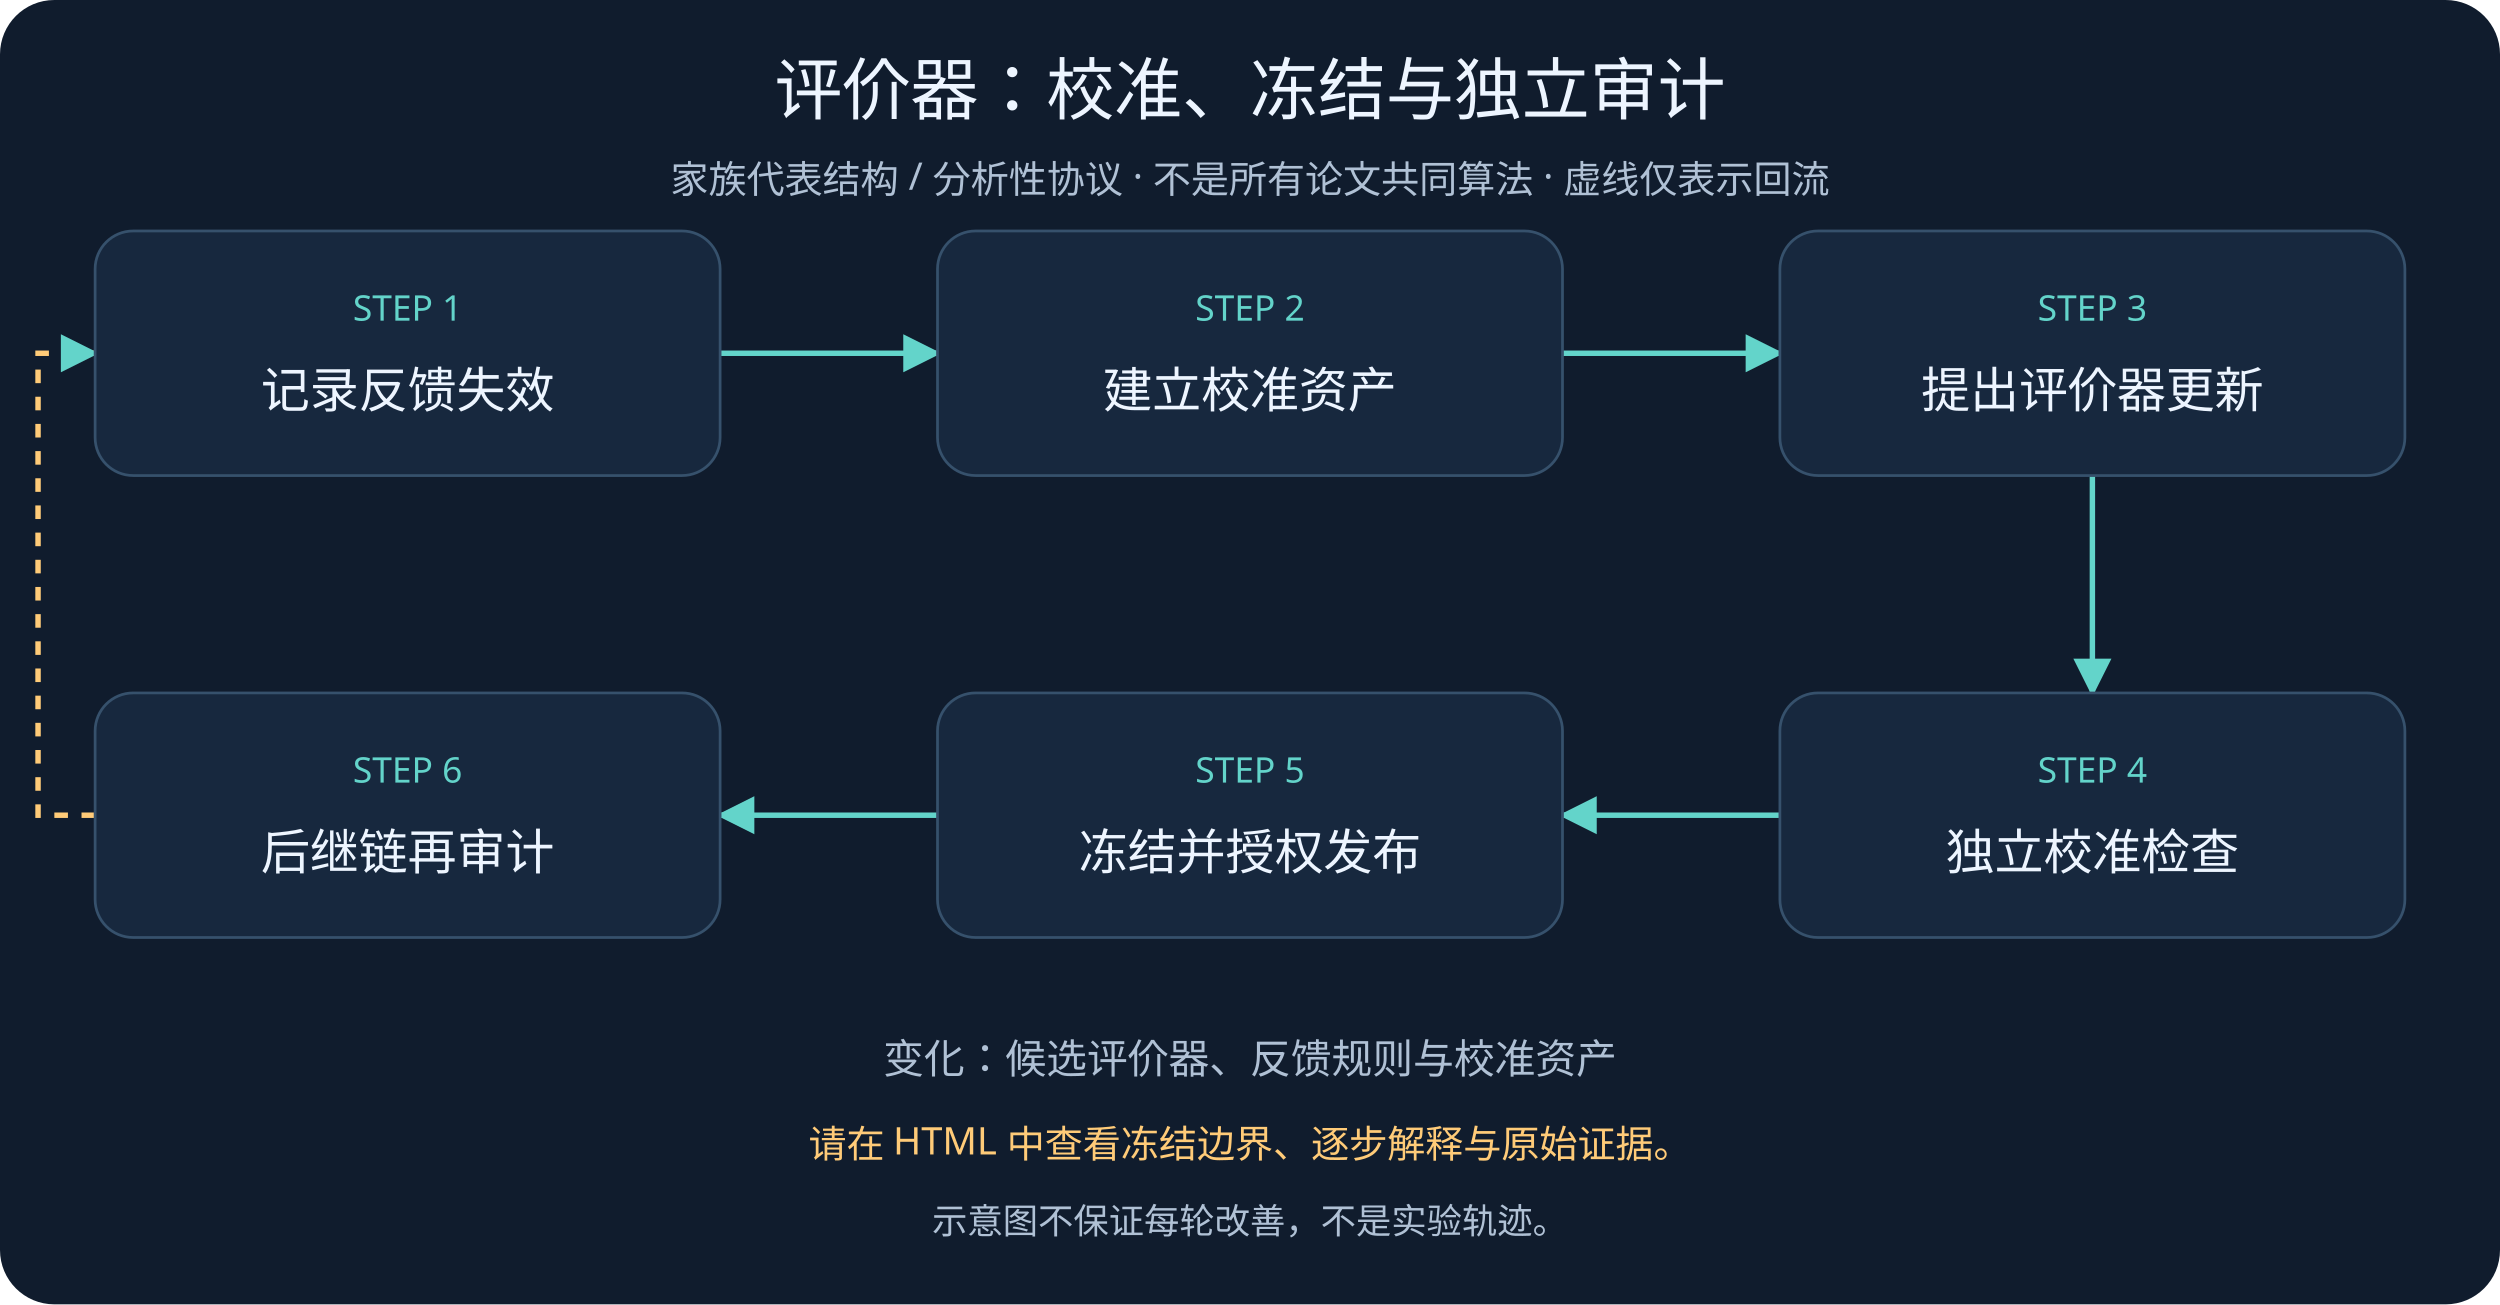
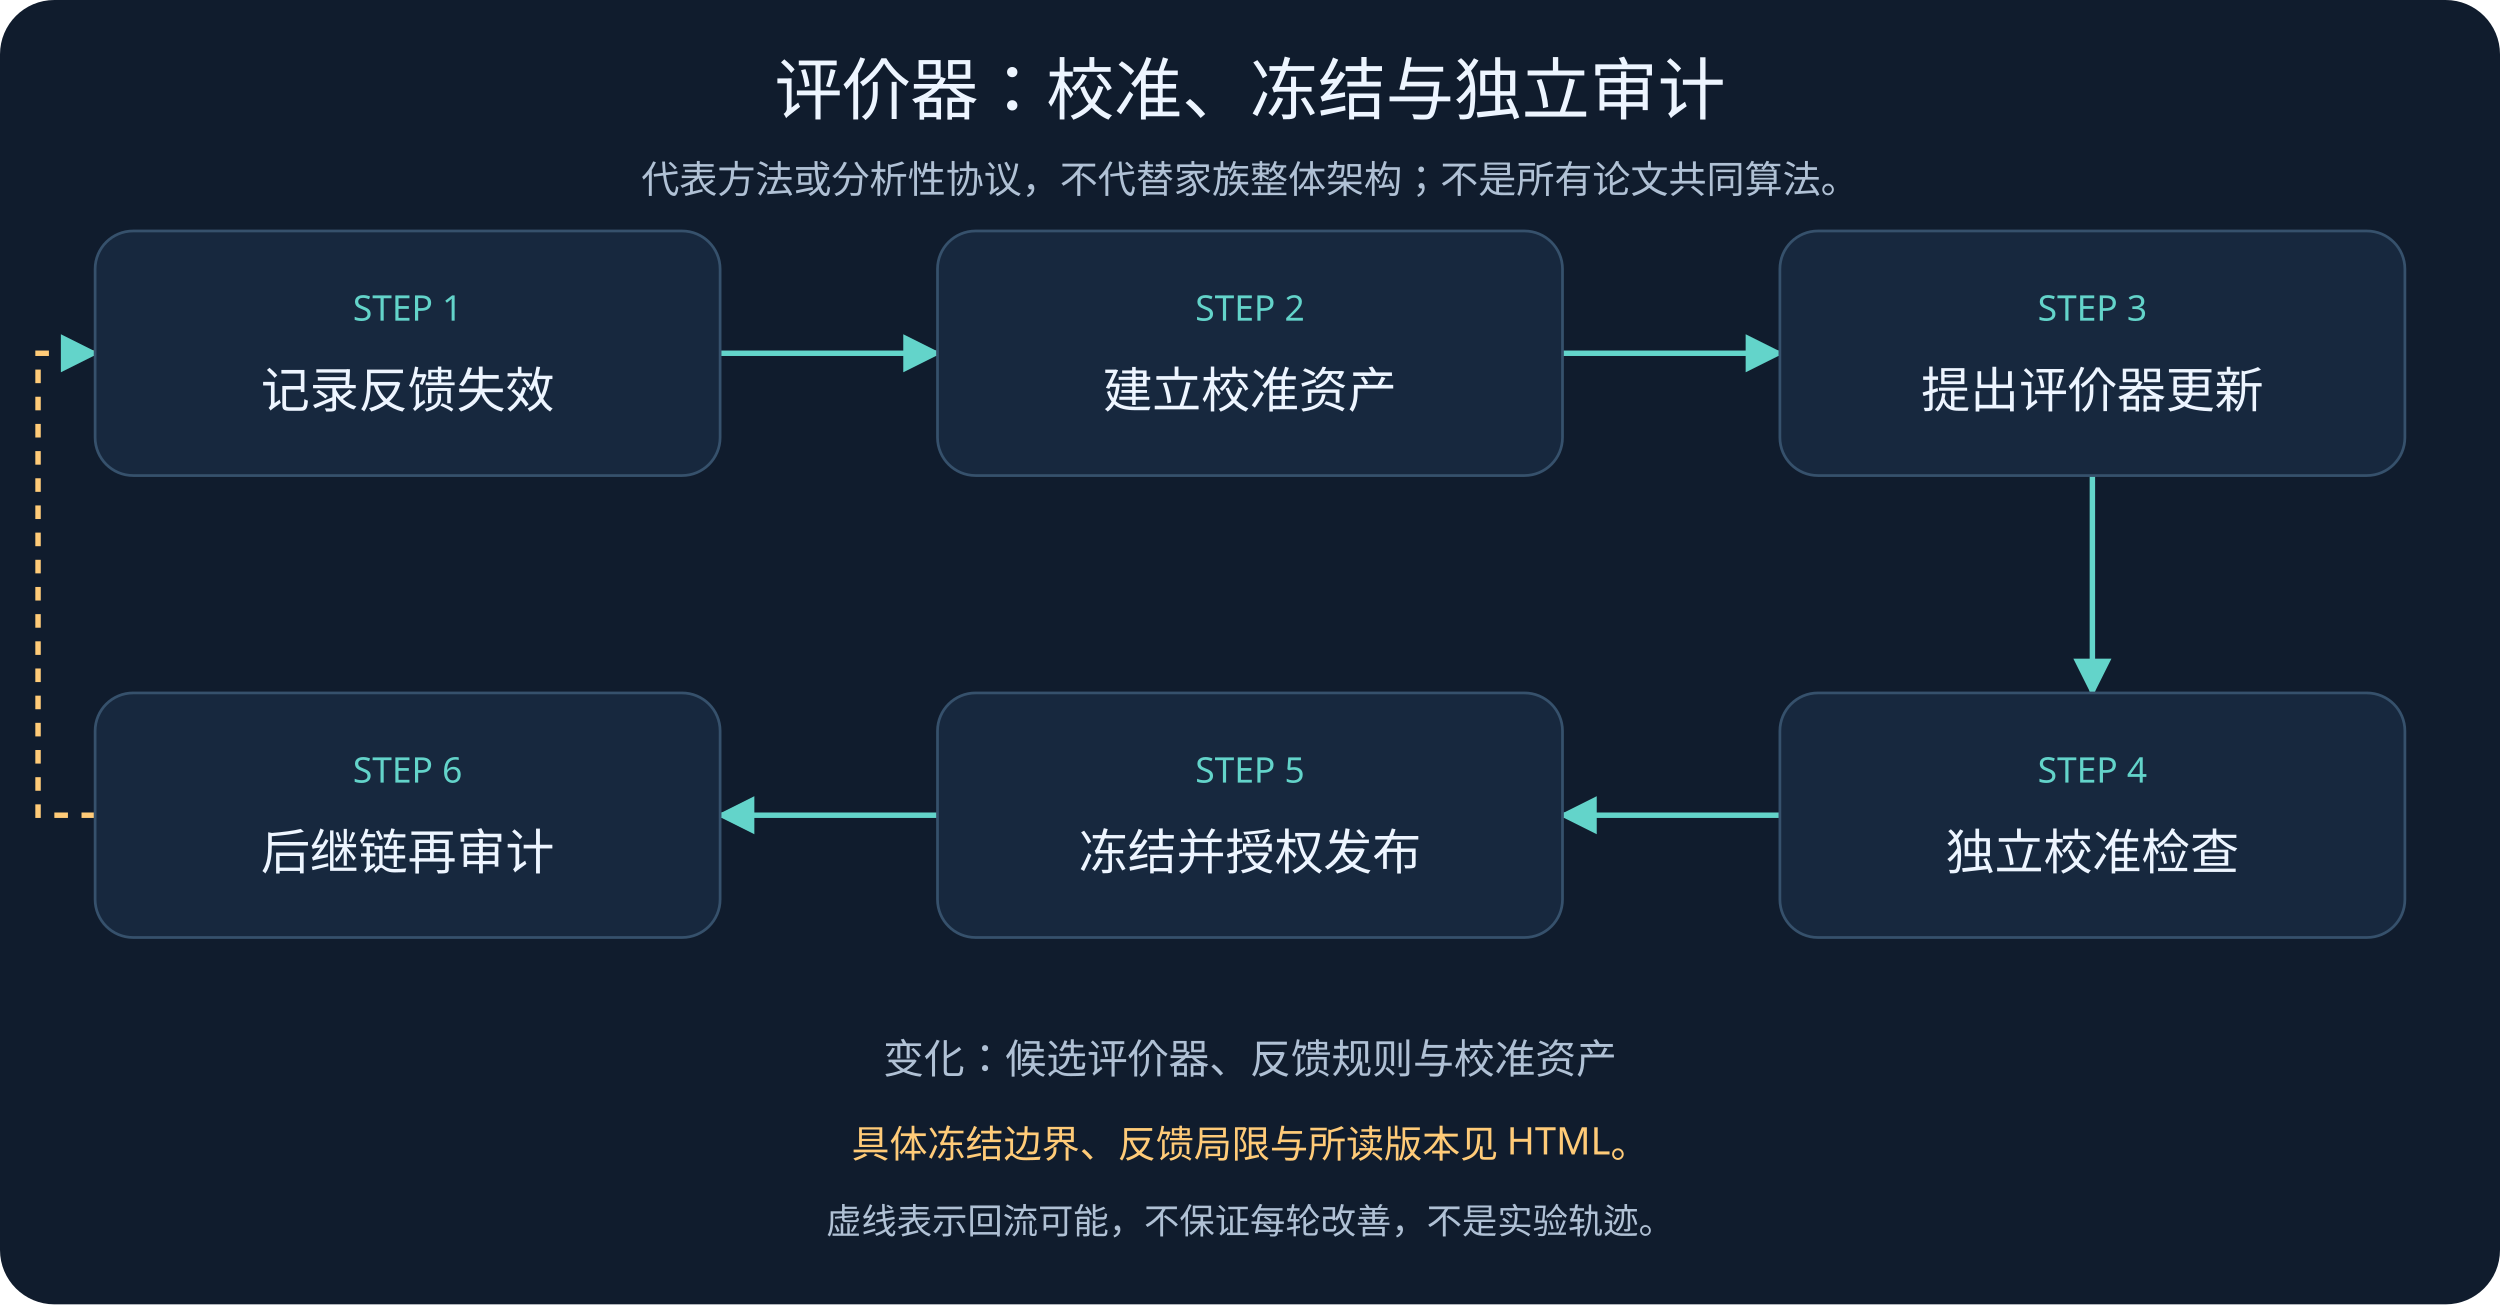
- <svg xmlns="http://www.w3.org/2000/svg" viewBox="0 0 920 480" role="img" aria-labelledby="title desc">
+ <svg xmlns="http://www.w3.org/2000/svg" viewBox="0 0 920 480" role="img" aria-labelledby="flow-title-e">
  <rect width="920" height="480" rx="20" fill="#101c2d" />
  <defs>
-     <marker id="arrow" viewBox="0 0 10 10" refX="9" refY="5" markerWidth="7" markerHeight="7" orient="auto-start-reverse">
-       <path d="M0 0 L10 5 L0 10z" fill="#63d4ca" />
+     <marker id="flow-arrow-e" viewBox="0 0 10 10" refX="9" refY="5" markerWidth="7" markerHeight="7" orient="auto-start-reverse">
+       <path d="M0 0L10 5L0 10z" fill="#63d4ca" />
    </marker>
  </defs>
  <text x="460" y="42" text-anchor="middle" fill="#edf5ff" font-family="system-ui,sans-serif" font-size="25">评价器：校准、冻结与独立审计</text>
-   <text x="460" y="71" text-anchor="middle" fill="#b0c1d5" font-family="system-ui,sans-serif" font-size="14">家族代表结构 / 分析性协议 · 不是所有论文共同算法 · 虚线仅表示回流</text>
-   <path d="M265 130 H345" fill="none" stroke="#63d4ca" stroke-width="2" marker-end="url(#arrow)" />
-   <path d="M575 130 H655" fill="none" stroke="#63d4ca" stroke-width="2" marker-end="url(#arrow)" />
-   <path d="M770 175 V255" fill="none" stroke="#63d4ca" stroke-width="2" marker-end="url(#arrow)" />
-   <path d="M655 300 H575" fill="none" stroke="#63d4ca" stroke-width="2" marker-end="url(#arrow)" />
-   <path d="M345 300 H265" fill="none" stroke="#63d4ca" stroke-width="2" marker-end="url(#arrow)" />
-   <path d="M35 300 H14 V130 H35" fill="none" stroke="#ffcb78" stroke-width="2" stroke-dasharray="5 5" marker-end="url(#arrow)" />
-   <rect x="35" y="85" width="230" height="90" rx="14" fill="#17283e" stroke="#36516c" />
-   <text x="150" y="118" text-anchor="middle" fill="#63d4ca" font-family="system-ui,sans-serif" font-size="13">STEP 1</text>
-   <text x="150" y="150" text-anchor="middle" fill="#edf5ff" font-family="system-ui,sans-serif" font-size="18">记录反馈失效</text>
-   <rect x="345" y="85" width="230" height="90" rx="14" fill="#17283e" stroke="#36516c" />
-   <text x="460" y="118" text-anchor="middle" fill="#63d4ca" font-family="system-ui,sans-serif" font-size="13">STEP 2</text>
-   <text x="460" y="150" text-anchor="middle" fill="#edf5ff" font-family="system-ui,sans-serif" font-size="18">建立校准资产</text>
-   <rect x="655" y="85" width="230" height="90" rx="14" fill="#17283e" stroke="#36516c" />
-   <text x="770" y="118" text-anchor="middle" fill="#63d4ca" font-family="system-ui,sans-serif" font-size="13">STEP 3</text>
-   <text x="770" y="150" text-anchor="middle" fill="#edf5ff" font-family="system-ui,sans-serif" font-size="18">提出评价器更新</text>
-   <rect x="655" y="255" width="230" height="90" rx="14" fill="#17283e" stroke="#36516c" />
-   <text x="770" y="288" text-anchor="middle" fill="#63d4ca" font-family="system-ui,sans-serif" font-size="13">STEP 4</text>
-   <text x="770" y="320" text-anchor="middle" fill="#edf5ff" font-family="system-ui,sans-serif" font-size="18">独立校准检查</text>
-   <rect x="345" y="255" width="230" height="90" rx="14" fill="#17283e" stroke="#36516c" />
-   <text x="460" y="288" text-anchor="middle" fill="#63d4ca" font-family="system-ui,sans-serif" font-size="13">STEP 5</text>
-   <text x="460" y="320" text-anchor="middle" fill="#edf5ff" font-family="system-ui,sans-serif" font-size="18">冻结并授权发布</text>
-   <rect x="35" y="255" width="230" height="90" rx="14" fill="#17283e" stroke="#36516c" />
-   <text x="150" y="288" text-anchor="middle" fill="#63d4ca" font-family="system-ui,sans-serif" font-size="13">STEP 6</text>
-   <text x="150" y="320" text-anchor="middle" fill="#edf5ff" font-family="system-ui,sans-serif" font-size="18">后继链再审计</text>
+   <text x="460" y="71" text-anchor="middle" fill="#b0c1d5" font-family="system-ui,sans-serif" font-size="14">代表方法或分析性协议，不代替家族整体架构；不是所有论文共同算法。</text>
+   <path d="M265 130H345" fill="none" stroke="#63d4ca" stroke-width="2" marker-end="url(#flow-arrow-e)" />
+   <path d="M575 130H655" fill="none" stroke="#63d4ca" stroke-width="2" marker-end="url(#flow-arrow-e)" />
+   <path d="M770 175V255" fill="none" stroke="#63d4ca" stroke-width="2" marker-end="url(#flow-arrow-e)" />
+   <path d="M655 300H575" fill="none" stroke="#63d4ca" stroke-width="2" marker-end="url(#flow-arrow-e)" />
+   <path d="M345 300H265" fill="none" stroke="#63d4ca" stroke-width="2" marker-end="url(#flow-arrow-e)" />
+   <path d="M35 300H14V130H35" fill="none" stroke="#ffcb78" stroke-width="2" stroke-dasharray="5 5" marker-end="url(#flow-arrow-e)" />
+   <g data-step="0">
+     <rect x="35" y="85" width="230" height="90" rx="14" fill="#17283e" stroke="#36516c" />
+     <text x="150" y="118" text-anchor="middle" fill="#63d4ca" font-family="system-ui,sans-serif" font-size="13">STEP 1</text>
+     <text x="150" y="150" text-anchor="middle" fill="#edf5ff" font-family="system-ui,sans-serif" font-size="18">记录反馈失效</text>
+   </g>
+   <g data-step="1">
+     <rect x="345" y="85" width="230" height="90" rx="14" fill="#17283e" stroke="#36516c" />
+     <text x="460" y="118" text-anchor="middle" fill="#63d4ca" font-family="system-ui,sans-serif" font-size="13">STEP 2</text>
+     <text x="460" y="150" text-anchor="middle" fill="#edf5ff" font-family="system-ui,sans-serif" font-size="18">建立校准资产</text>
+   </g>
+   <g data-step="2">
+     <rect x="655" y="85" width="230" height="90" rx="14" fill="#17283e" stroke="#36516c" />
+     <text x="770" y="118" text-anchor="middle" fill="#63d4ca" font-family="system-ui,sans-serif" font-size="13">STEP 3</text>
+     <text x="770" y="150" text-anchor="middle" fill="#edf5ff" font-family="system-ui,sans-serif" font-size="18">提出评价器更新</text>
+   </g>
+   <g data-step="3">
+     <rect x="655" y="255" width="230" height="90" rx="14" fill="#17283e" stroke="#36516c" />
+     <text x="770" y="288" text-anchor="middle" fill="#63d4ca" font-family="system-ui,sans-serif" font-size="13">STEP 4</text>
+     <text x="770" y="320" text-anchor="middle" fill="#edf5ff" font-family="system-ui,sans-serif" font-size="18">独立校准检查</text>
+   </g>
+   <g data-step="4">
+     <rect x="345" y="255" width="230" height="90" rx="14" fill="#17283e" stroke="#36516c" />
+     <text x="460" y="288" text-anchor="middle" fill="#63d4ca" font-family="system-ui,sans-serif" font-size="13">STEP 5</text>
+     <text x="460" y="320" text-anchor="middle" fill="#edf5ff" font-family="system-ui,sans-serif" font-size="18">冻结并授权发布</text>
+   </g>
+   <g data-step="5">
+     <rect x="35" y="255" width="230" height="90" rx="14" fill="#17283e" stroke="#36516c" />
+     <text x="150" y="288" text-anchor="middle" fill="#63d4ca" font-family="system-ui,sans-serif" font-size="13">STEP 6</text>
+     <text x="150" y="320" text-anchor="middle" fill="#edf5ff" font-family="system-ui,sans-serif" font-size="18">后继链再审计</text>
+   </g>
  <text x="460" y="395" text-anchor="middle" fill="#b0c1d5" font-family="system-ui,sans-serif" font-size="15">变化：候选评价器、反馈规则与校准资产</text>
-   <text x="460" y="426" text-anchor="middle" fill="#ffcb78" font-family="system-ui,sans-serif" font-size="14">请在 HTML 中查看冻结边界、逐步解释与原始证据。</text>
-   <text x="460" y="454" text-anchor="middle" fill="#b0c1d5" font-family="system-ui,sans-serif" font-size="13">示意图不保证每轮改善，不是实验轨迹。</text>
+   <text x="460" y="426" text-anchor="middle" fill="#ffcb78" font-family="system-ui,sans-serif" font-size="14">具体冻结边界、反馈局限与所读版本见 HTML。</text>
+   <text x="460" y="454" text-anchor="middle" fill="#b0c1d5" font-family="system-ui,sans-serif" font-size="13">虚线表示回流可能，不保证每轮改善，不是实验轨迹。</text>
</svg>
